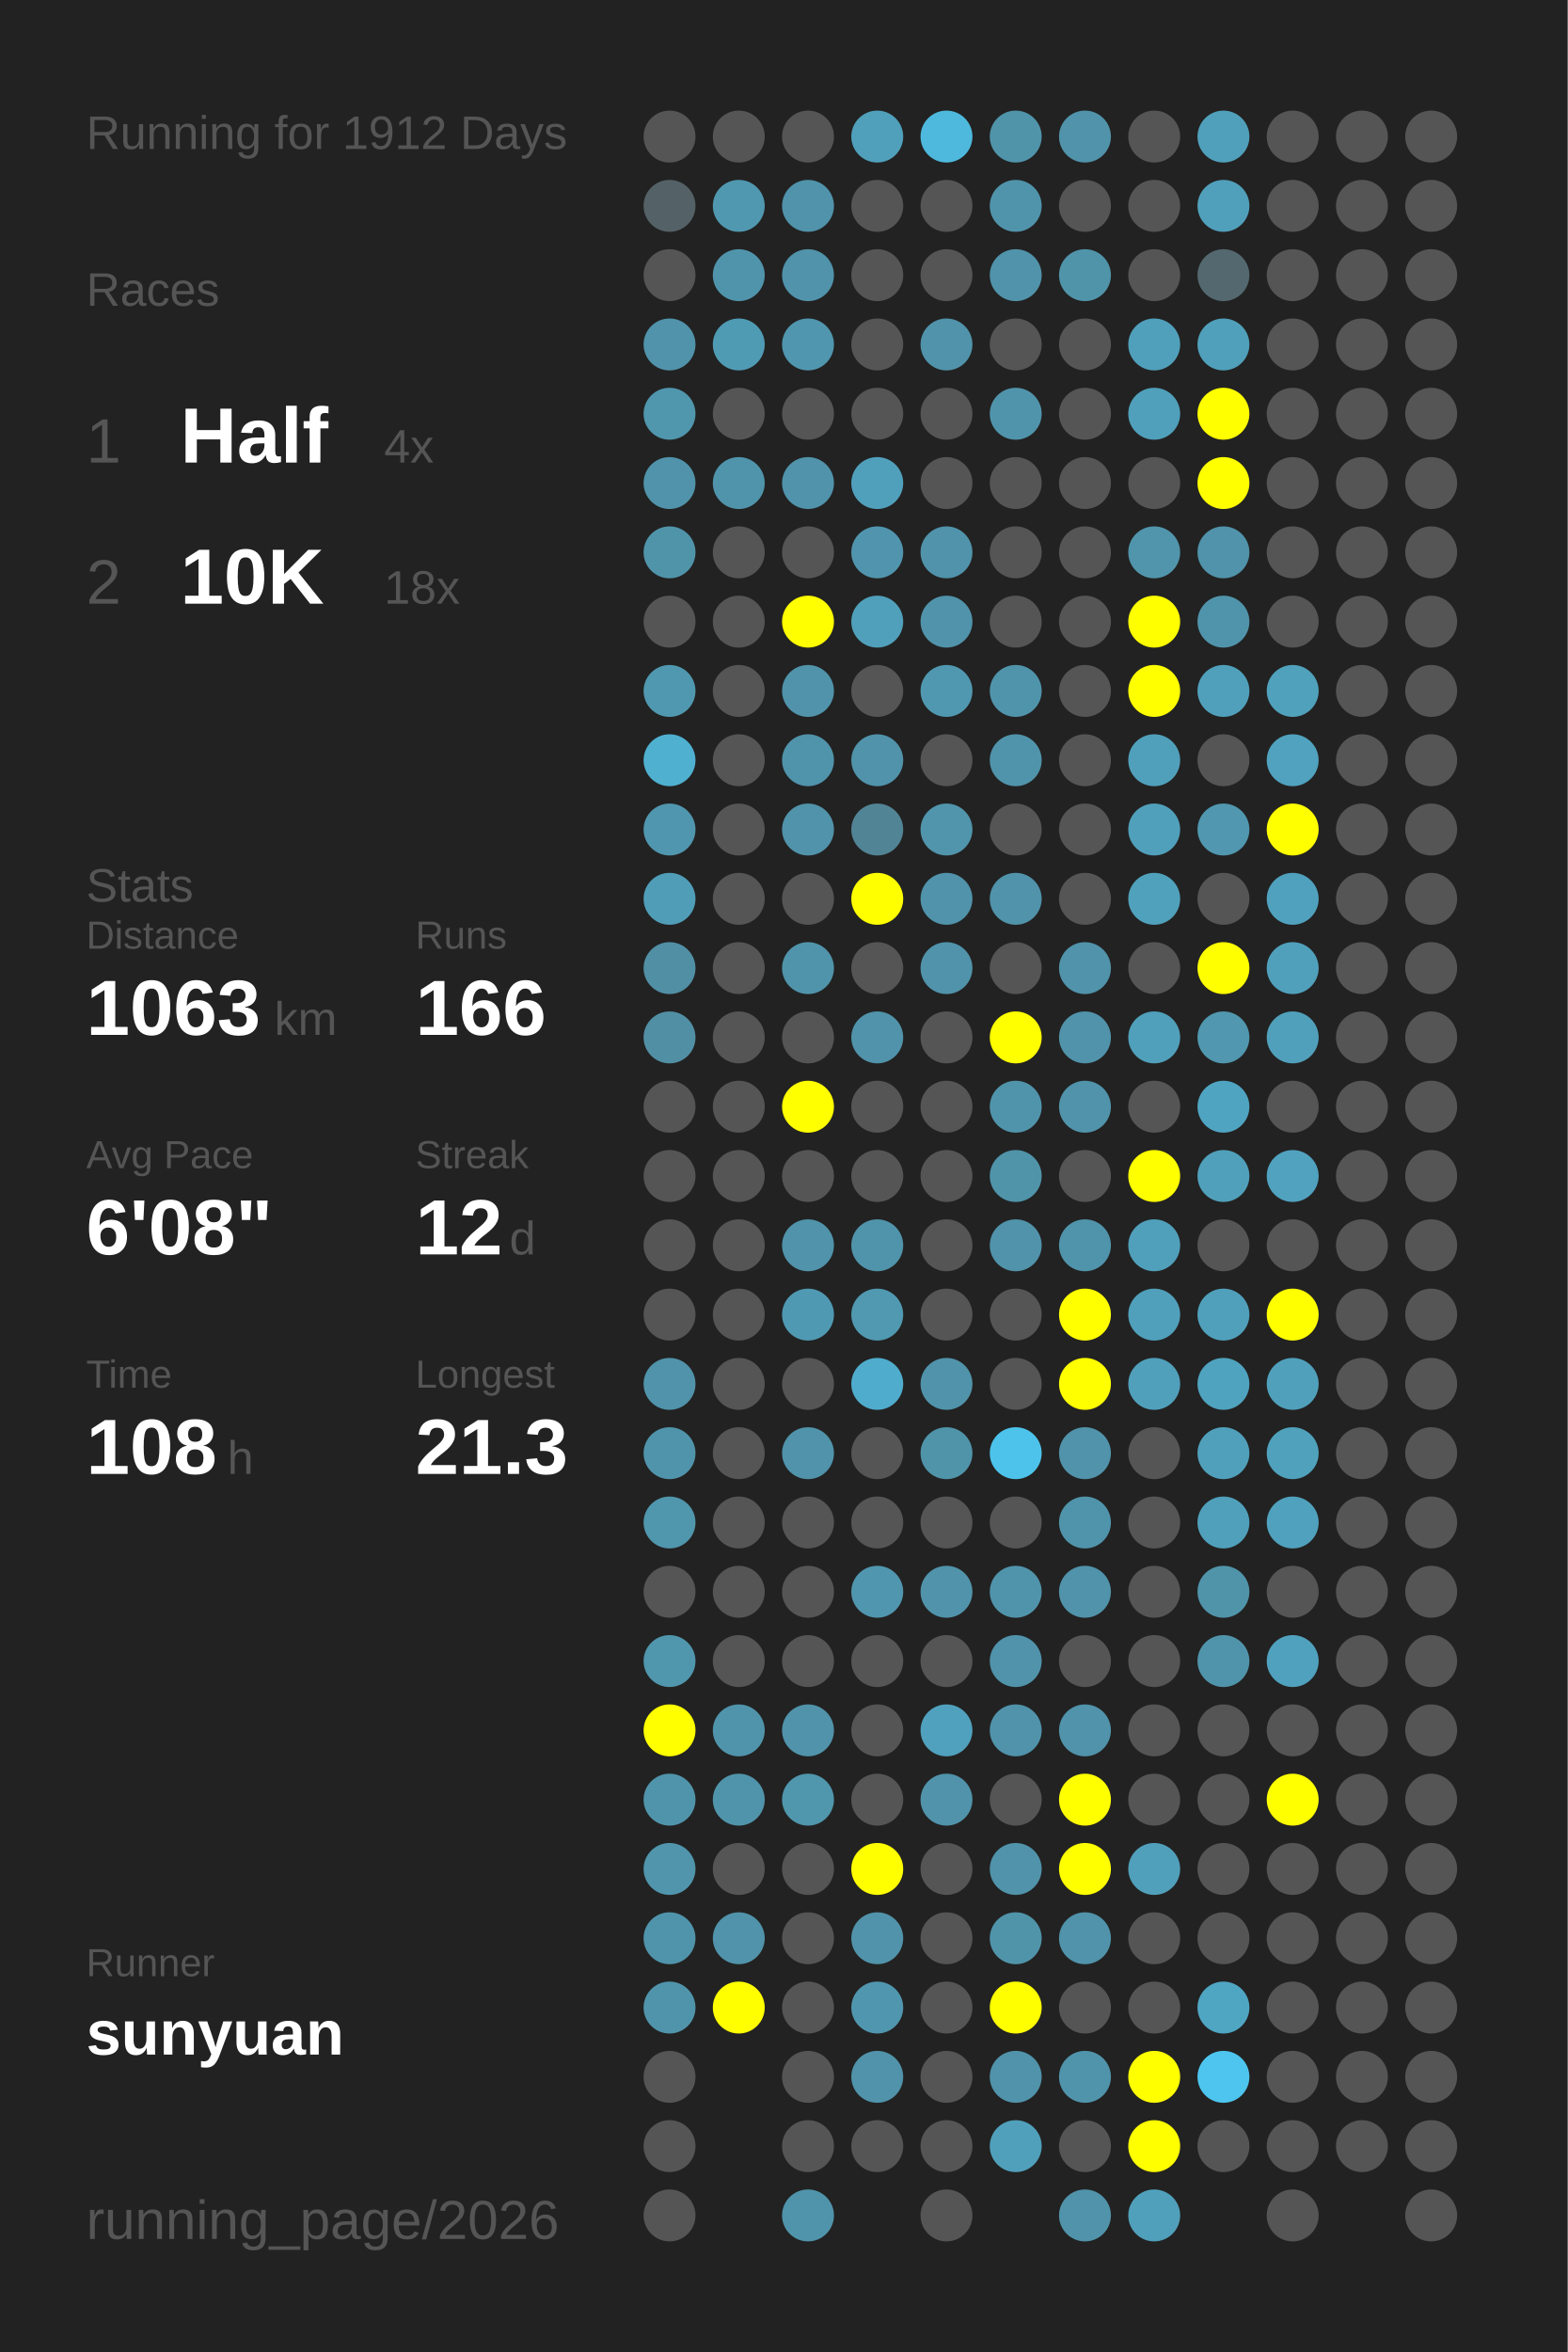
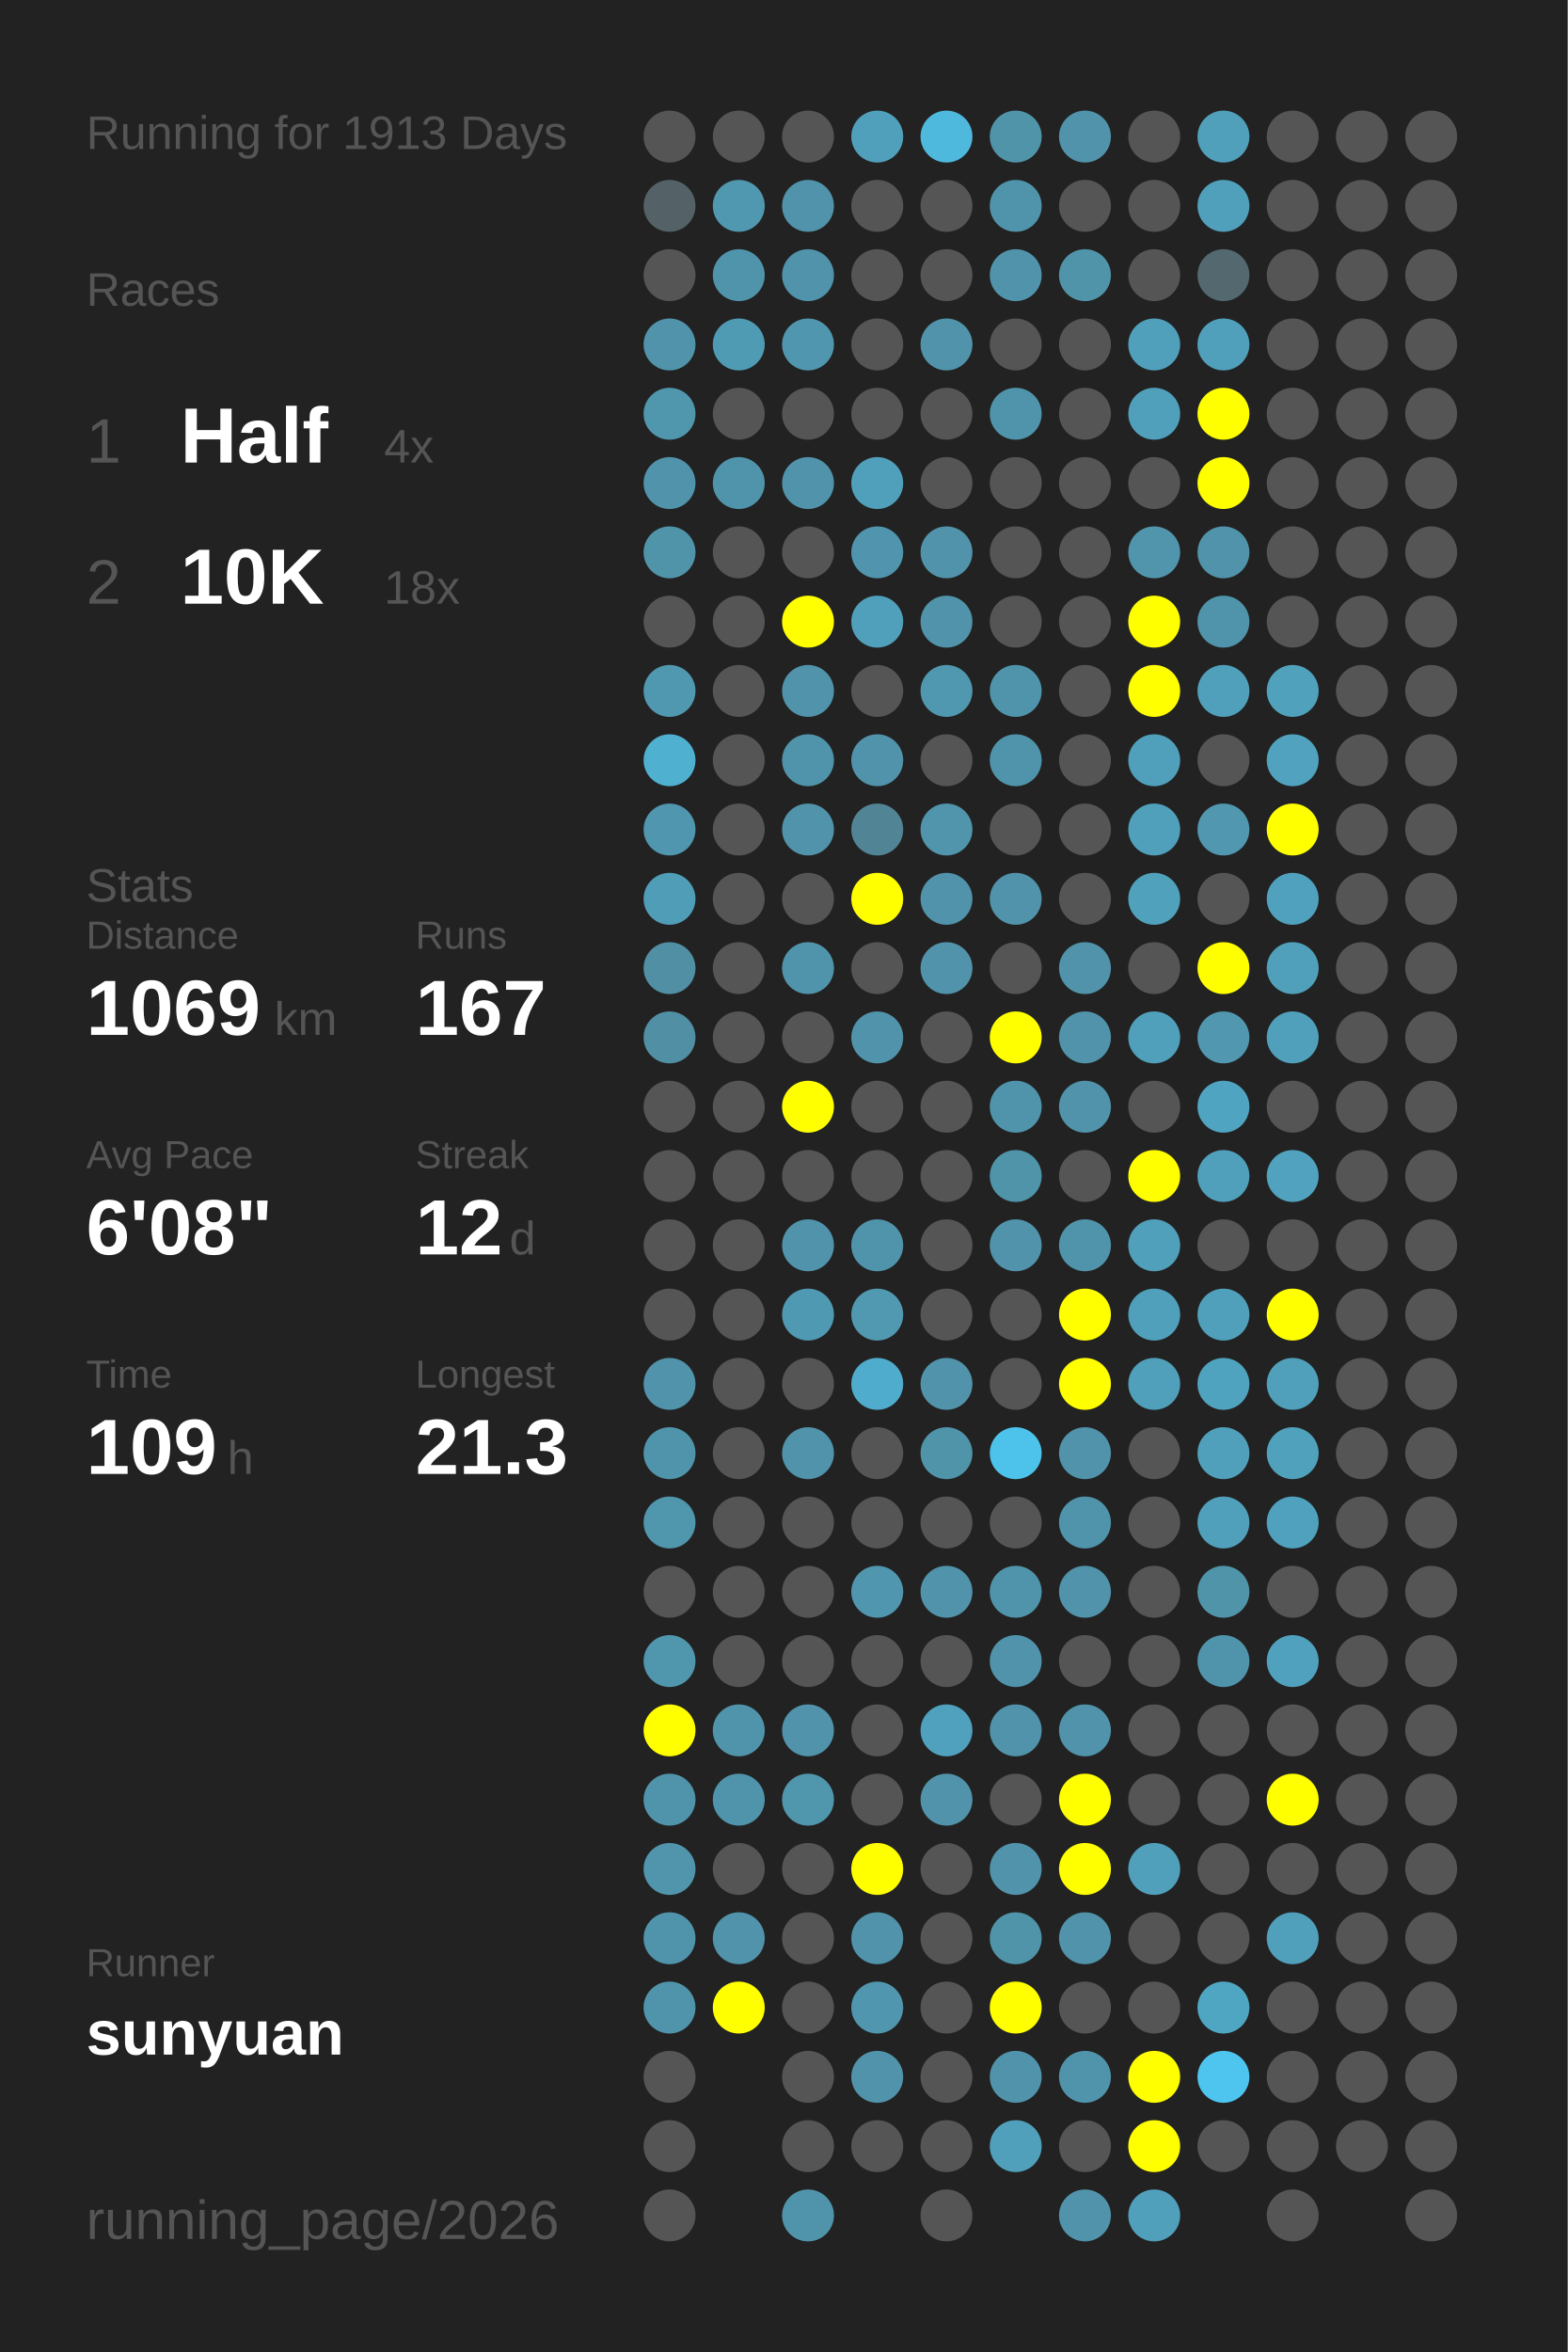
<svg xmlns="http://www.w3.org/2000/svg" baseProfile="full" height="300mm" version="1.1" viewBox="0,0,200,300" width="200mm">
  <defs />
  <rect fill="#222222" height="300" width="200" x="0" y="0" />
-   <text fill="#555555" style="font-size:6px; font-family:Arial;" x="11" y="19">Running for 1912 Days</text>
+   <text fill="#555555" style="font-size:6px; font-family:Arial;" x="11" y="19">Running for 1913 Days</text>
  <text fill="#555555" style="font-size:6px; font-family:Arial;" x="11" y="39">Races</text>
  <text fill="#555555" style="font-size:8px; font-family:Arial;" x="11" y="59">1</text>
  <text fill="#FFFFFF" style="font-size:10px; font-family:Arial; font-weight:bold;" x="23" y="59">Half</text>
  <text fill="#555555" style="font-size:6px; font-family:Arial;" x="49" y="59">4x</text>
  <text fill="#555555" style="font-size:8px; font-family:Arial;" x="11" y="77">2</text>
  <text fill="#FFFFFF" style="font-size:10px; font-family:Arial; font-weight:bold;" x="23" y="77">10K</text>
  <text fill="#555555" style="font-size:6px; font-family:Arial;" x="49" y="77">18x</text>
  <text fill="#555555" style="font-size:6px; font-family:Arial;" x="11" y="115">Stats</text>
  <text fill="#555555" style="font-size:5px; font-family:Arial;" x="11" y="121">Distance</text>
-   <text fill="#FFFFFF" style="font-size:10px; font-family:Arial; font-weight:bold;" x="11" y="132">1063</text>
+   <text fill="#FFFFFF" style="font-size:10px; font-family:Arial; font-weight:bold;" x="11" y="132">1069</text>
  <text fill="#555555" style="font-size:6px; font-family:Arial;" x="35" y="132">km</text>
  <text fill="#555555" style="font-size:5px; font-family:Arial;" x="53" y="121">Runs</text>
-   <text fill="#FFFFFF" style="font-size:10px; font-family:Arial; font-weight:bold;" x="53" y="132">166</text>
+   <text fill="#FFFFFF" style="font-size:10px; font-family:Arial; font-weight:bold;" x="53" y="132">167</text>
  <text fill="#555555" style="font-size:5px; font-family:Arial;" x="11" y="149">Avg Pace</text>
  <text fill="#FFFFFF" style="font-size:10px; font-family:Arial; font-weight:bold;" x="11" y="160">6'08"</text>
  <text fill="#555555" style="font-size:5px; font-family:Arial;" x="53" y="149">Streak</text>
  <text fill="#FFFFFF" style="font-size:10px; font-family:Arial; font-weight:bold;" x="53" y="160">12</text>
  <text fill="#555555" style="font-size:6px; font-family:Arial;" x="65" y="160">d</text>
  <text fill="#555555" style="font-size:5px; font-family:Arial;" x="11" y="177">Time</text>
-   <text fill="#FFFFFF" style="font-size:10px; font-family:Arial; font-weight:bold;" x="11" y="188">108</text>
+   <text fill="#FFFFFF" style="font-size:10px; font-family:Arial; font-weight:bold;" x="11" y="188">109</text>
  <text fill="#555555" style="font-size:6px; font-family:Arial;" x="29" y="188">h</text>
  <text fill="#555555" style="font-size:5px; font-family:Arial;" x="53" y="177">Longest</text>
  <text fill="#FFFFFF" style="font-size:10px; font-family:Arial; font-weight:bold;" x="53" y="188">21.3</text>
  <text fill="#555555" style="font-size:5px; font-family:Arial;" x="11" y="252.065">Runner</text>
  <text fill="#FFFFFF" style="font-size:8px; font-family:Arial; font-weight:bold;" x="11" y="262.065">sunyuan</text>
  <text fill="#555555" style="font-size:7px; font-family:Arial;" x="11" y="285.581">running_page/2026</text>
  <circle cx="85.417" cy="17.419" fill="#555555" r="3.312" />
  <circle cx="85.417" cy="26.258" fill="#546166" r="3.312" />
  <circle cx="85.417" cy="35.097" fill="#555555" r="3.312" />
  <circle cx="85.417" cy="43.935" fill="#5093aa" r="3.312" />
  <circle cx="85.417" cy="52.774" fill="#5096ad" r="3.312" />
  <circle cx="85.417" cy="61.613" fill="#5093aa" r="3.312" />
  <circle cx="85.417" cy="70.452" fill="#5094aa" r="3.312" />
  <circle cx="85.417" cy="79.29" fill="#555555" r="3.312" />
  <circle cx="85.417" cy="88.129" fill="#5098b0" r="3.312" />
  <circle cx="85.417" cy="96.968" fill="#4fb0d0" r="3.312" />
  <circle cx="85.417" cy="105.806" fill="#5096ae" r="3.312" />
  <circle cx="85.417" cy="114.645" fill="#509db8" r="3.312" />
  <circle cx="85.417" cy="123.484" fill="#518fa5" r="3.312" />
  <circle cx="85.417" cy="132.323" fill="#518fa4" r="3.312" />
  <circle cx="85.417" cy="141.161" fill="#555555" r="3.312" />
  <circle cx="85.417" cy="150" fill="#555555" r="3.312" />
  <circle cx="85.417" cy="158.839" fill="#555555" r="3.312" />
  <circle cx="85.417" cy="167.677" fill="#555555" r="3.312" />
  <circle cx="85.417" cy="176.516" fill="#5093aa" r="3.312" />
  <circle cx="85.417" cy="185.355" fill="#5094ab" r="3.312" />
  <circle cx="85.417" cy="194.194" fill="#5096ad" r="3.312" />
  <circle cx="85.417" cy="203.032" fill="#555555" r="3.312" />
  <circle cx="85.417" cy="211.871" fill="#5096ad" r="3.312" />
  <circle cx="85.417" cy="220.71" fill="#FFFF00" r="3.312" />
  <circle cx="85.417" cy="229.548" fill="#5094ab" r="3.312" />
  <circle cx="85.417" cy="238.387" fill="#5095ac" r="3.312" />
  <circle cx="85.417" cy="247.226" fill="#5094ab" r="3.312" />
  <circle cx="85.417" cy="256.065" fill="#5094ab" r="3.312" />
  <circle cx="85.417" cy="264.903" fill="#555555" r="3.312" />
  <circle cx="85.417" cy="273.742" fill="#555555" r="3.312" />
  <circle cx="85.417" cy="282.581" fill="#555555" r="3.312" />
  <circle cx="94.25" cy="17.419" fill="#555555" r="3.312" />
  <circle cx="94.25" cy="26.258" fill="#5098b0" r="3.312" />
  <circle cx="94.25" cy="35.097" fill="#5094ab" r="3.312" />
  <circle cx="94.25" cy="43.935" fill="#509bb4" r="3.312" />
  <circle cx="94.25" cy="52.774" fill="#555555" r="3.312" />
  <circle cx="94.25" cy="61.613" fill="#5094ab" r="3.312" />
  <circle cx="94.25" cy="70.452" fill="#555555" r="3.312" />
  <circle cx="94.25" cy="79.29" fill="#555555" r="3.312" />
  <circle cx="94.25" cy="88.129" fill="#555555" r="3.312" />
  <circle cx="94.25" cy="96.968" fill="#555555" r="3.312" />
  <circle cx="94.25" cy="105.806" fill="#555555" r="3.312" />
  <circle cx="94.25" cy="114.645" fill="#555555" r="3.312" />
  <circle cx="94.25" cy="123.484" fill="#555555" r="3.312" />
  <circle cx="94.25" cy="132.323" fill="#555555" r="3.312" />
  <circle cx="94.25" cy="141.161" fill="#555555" r="3.312" />
  <circle cx="94.25" cy="150" fill="#555555" r="3.312" />
  <circle cx="94.25" cy="158.839" fill="#555555" r="3.312" />
  <circle cx="94.25" cy="167.677" fill="#555555" r="3.312" />
  <circle cx="94.25" cy="176.516" fill="#555555" r="3.312" />
  <circle cx="94.25" cy="185.355" fill="#555555" r="3.312" />
  <circle cx="94.25" cy="194.194" fill="#555555" r="3.312" />
  <circle cx="94.25" cy="203.032" fill="#555555" r="3.312" />
  <circle cx="94.25" cy="211.871" fill="#555555" r="3.312" />
  <circle cx="94.25" cy="220.71" fill="#5094ab" r="3.312" />
  <circle cx="94.25" cy="229.548" fill="#5094ab" r="3.312" />
  <circle cx="94.25" cy="238.387" fill="#555555" r="3.312" />
  <circle cx="94.25" cy="247.226" fill="#5093aa" r="3.312" />
  <circle cx="94.25" cy="256.065" fill="#FFFF00" r="3.312" />
  <circle cx="103.083" cy="17.419" fill="#555555" r="3.312" />
  <circle cx="103.083" cy="26.258" fill="#5093aa" r="3.312" />
  <circle cx="103.083" cy="35.097" fill="#5093aa" r="3.312" />
  <circle cx="103.083" cy="43.935" fill="#5096ae" r="3.312" />
  <circle cx="103.083" cy="52.774" fill="#555555" r="3.312" />
  <circle cx="103.083" cy="61.613" fill="#5093aa" r="3.312" />
  <circle cx="103.083" cy="70.452" fill="#555555" r="3.312" />
  <circle cx="103.083" cy="79.29" fill="#FFFF00" r="3.312" />
  <circle cx="103.083" cy="88.129" fill="#5093aa" r="3.312" />
  <circle cx="103.083" cy="96.968" fill="#5094ab" r="3.312" />
  <circle cx="103.083" cy="105.806" fill="#5093aa" r="3.312" />
  <circle cx="103.083" cy="114.645" fill="#555555" r="3.312" />
  <circle cx="103.083" cy="123.484" fill="#5094ab" r="3.312" />
  <circle cx="103.083" cy="132.323" fill="#555555" r="3.312" />
  <circle cx="103.083" cy="141.161" fill="#FFFF00" r="3.312" />
  <circle cx="103.083" cy="150" fill="#555555" r="3.312" />
  <circle cx="103.083" cy="158.839" fill="#5093aa" r="3.312" />
  <circle cx="103.083" cy="167.677" fill="#5099b2" r="3.312" />
  <circle cx="103.083" cy="176.516" fill="#555555" r="3.312" />
  <circle cx="103.083" cy="185.355" fill="#5093aa" r="3.312" />
  <circle cx="103.083" cy="194.194" fill="#555555" r="3.312" />
  <circle cx="103.083" cy="203.032" fill="#555555" r="3.312" />
  <circle cx="103.083" cy="211.871" fill="#555555" r="3.312" />
  <circle cx="103.083" cy="220.71" fill="#5093aa" r="3.312" />
  <circle cx="103.083" cy="229.548" fill="#5096ad" r="3.312" />
  <circle cx="103.083" cy="238.387" fill="#555555" r="3.312" />
  <circle cx="103.083" cy="247.226" fill="#555555" r="3.312" />
  <circle cx="103.083" cy="256.065" fill="#555555" r="3.312" />
  <circle cx="103.083" cy="264.903" fill="#555555" r="3.312" />
  <circle cx="103.083" cy="273.742" fill="#555555" r="3.312" />
  <circle cx="103.083" cy="282.581" fill="#5094ab" r="3.312" />
  <circle cx="111.917" cy="17.419" fill="#50a0bb" r="3.312" />
  <circle cx="111.917" cy="26.258" fill="#555555" r="3.312" />
  <circle cx="111.917" cy="35.097" fill="#555555" r="3.312" />
  <circle cx="111.917" cy="43.935" fill="#555555" r="3.312" />
  <circle cx="111.917" cy="52.774" fill="#555555" r="3.312" />
  <circle cx="111.917" cy="61.613" fill="#50a0bc" r="3.312" />
  <circle cx="111.917" cy="70.452" fill="#5095ad" r="3.312" />
  <circle cx="111.917" cy="79.29" fill="#50a0bb" r="3.312" />
  <circle cx="111.917" cy="88.129" fill="#555555" r="3.312" />
  <circle cx="111.917" cy="96.968" fill="#5093aa" r="3.312" />
  <circle cx="111.917" cy="105.806" fill="#518495" r="3.312" />
  <circle cx="111.917" cy="114.645" fill="#FFFF00" r="3.312" />
  <circle cx="111.917" cy="123.484" fill="#555555" r="3.312" />
  <circle cx="111.917" cy="132.323" fill="#5093aa" r="3.312" />
  <circle cx="111.917" cy="141.161" fill="#555555" r="3.312" />
  <circle cx="111.917" cy="150" fill="#555555" r="3.312" />
  <circle cx="111.917" cy="158.839" fill="#5094ab" r="3.312" />
  <circle cx="111.917" cy="167.677" fill="#5099b1" r="3.312" />
  <circle cx="111.917" cy="176.516" fill="#4faccc" r="3.312" />
  <circle cx="111.917" cy="185.355" fill="#555555" r="3.312" />
  <circle cx="111.917" cy="194.194" fill="#555555" r="3.312" />
  <circle cx="111.917" cy="203.032" fill="#5096ae" r="3.312" />
  <circle cx="111.917" cy="211.871" fill="#555555" r="3.312" />
  <circle cx="111.917" cy="220.71" fill="#555555" r="3.312" />
  <circle cx="111.917" cy="229.548" fill="#555555" r="3.312" />
  <circle cx="111.917" cy="238.387" fill="#FFFF00" r="3.312" />
  <circle cx="111.917" cy="247.226" fill="#5093aa" r="3.312" />
  <circle cx="111.917" cy="256.065" fill="#5096ae" r="3.312" />
  <circle cx="111.917" cy="264.903" fill="#5093aa" r="3.312" />
  <circle cx="111.917" cy="273.742" fill="#555555" r="3.312" />
  <circle cx="120.75" cy="17.419" fill="#4eb9dd" r="3.312" />
  <circle cx="120.75" cy="26.258" fill="#555555" r="3.312" />
  <circle cx="120.75" cy="35.097" fill="#555555" r="3.312" />
  <circle cx="120.75" cy="43.935" fill="#5093aa" r="3.312" />
  <circle cx="120.75" cy="52.774" fill="#555555" r="3.312" />
  <circle cx="120.75" cy="61.613" fill="#555555" r="3.312" />
  <circle cx="120.75" cy="70.452" fill="#5093aa" r="3.312" />
  <circle cx="120.75" cy="79.29" fill="#5093aa" r="3.312" />
  <circle cx="120.75" cy="88.129" fill="#5098b0" r="3.312" />
  <circle cx="120.75" cy="96.968" fill="#555555" r="3.312" />
  <circle cx="120.75" cy="105.806" fill="#5095ac" r="3.312" />
  <circle cx="120.75" cy="114.645" fill="#5093aa" r="3.312" />
  <circle cx="120.75" cy="123.484" fill="#5093aa" r="3.312" />
  <circle cx="120.75" cy="132.323" fill="#555555" r="3.312" />
  <circle cx="120.75" cy="141.161" fill="#555555" r="3.312" />
  <circle cx="120.75" cy="150" fill="#555555" r="3.312" />
  <circle cx="120.75" cy="158.839" fill="#555555" r="3.312" />
  <circle cx="120.75" cy="167.677" fill="#555555" r="3.312" />
  <circle cx="120.75" cy="176.516" fill="#5093aa" r="3.312" />
  <circle cx="120.75" cy="185.355" fill="#5094aa" r="3.312" />
  <circle cx="120.75" cy="194.194" fill="#555555" r="3.312" />
  <circle cx="120.75" cy="203.032" fill="#5093aa" r="3.312" />
  <circle cx="120.75" cy="211.871" fill="#555555" r="3.312" />
  <circle cx="120.75" cy="220.71" fill="#50a1bd" r="3.312" />
  <circle cx="120.75" cy="229.548" fill="#5093aa" r="3.312" />
  <circle cx="120.75" cy="238.387" fill="#555555" r="3.312" />
  <circle cx="120.75" cy="247.226" fill="#555555" r="3.312" />
  <circle cx="120.75" cy="256.065" fill="#555555" r="3.312" />
  <circle cx="120.75" cy="264.903" fill="#555555" r="3.312" />
  <circle cx="120.75" cy="273.742" fill="#555555" r="3.312" />
  <circle cx="120.75" cy="282.581" fill="#555555" r="3.312" />
  <circle cx="129.583" cy="17.419" fill="#5094aa" r="3.312" />
  <circle cx="129.583" cy="26.258" fill="#5094ab" r="3.312" />
  <circle cx="129.583" cy="35.097" fill="#5093aa" r="3.312" />
  <circle cx="129.583" cy="43.935" fill="#555555" r="3.312" />
  <circle cx="129.583" cy="52.774" fill="#5094ab" r="3.312" />
  <circle cx="129.583" cy="61.613" fill="#555555" r="3.312" />
  <circle cx="129.583" cy="70.452" fill="#555555" r="3.312" />
  <circle cx="129.583" cy="79.29" fill="#555555" r="3.312" />
  <circle cx="129.583" cy="88.129" fill="#5094ab" r="3.312" />
  <circle cx="129.583" cy="96.968" fill="#5094ab" r="3.312" />
  <circle cx="129.583" cy="105.806" fill="#555555" r="3.312" />
  <circle cx="129.583" cy="114.645" fill="#5093aa" r="3.312" />
  <circle cx="129.583" cy="123.484" fill="#555555" r="3.312" />
  <circle cx="129.583" cy="132.323" fill="#FFFF00" r="3.312" />
  <circle cx="129.583" cy="141.161" fill="#5094ab" r="3.312" />
  <circle cx="129.583" cy="150" fill="#5094aa" r="3.312" />
  <circle cx="129.583" cy="158.839" fill="#5093aa" r="3.312" />
  <circle cx="129.583" cy="167.677" fill="#555555" r="3.312" />
  <circle cx="129.583" cy="176.516" fill="#555555" r="3.312" />
  <circle cx="129.583" cy="185.355" fill="#4dc3eb" r="3.312" />
  <circle cx="129.583" cy="194.194" fill="#555555" r="3.312" />
  <circle cx="129.583" cy="203.032" fill="#5094ab" r="3.312" />
  <circle cx="129.583" cy="211.871" fill="#5093aa" r="3.312" />
  <circle cx="129.583" cy="220.71" fill="#5093aa" r="3.312" />
  <circle cx="129.583" cy="229.548" fill="#555555" r="3.312" />
  <circle cx="129.583" cy="238.387" fill="#5093aa" r="3.312" />
  <circle cx="129.583" cy="247.226" fill="#5094aa" r="3.312" />
  <circle cx="129.583" cy="256.065" fill="#FFFF00" r="3.312" />
  <circle cx="129.583" cy="264.903" fill="#5093aa" r="3.312" />
  <circle cx="129.583" cy="273.742" fill="#50a0bb" r="3.312" />
  <circle cx="138.417" cy="17.419" fill="#5093aa" r="3.312" />
  <circle cx="138.417" cy="26.258" fill="#555555" r="3.312" />
  <circle cx="138.417" cy="35.097" fill="#5094aa" r="3.312" />
  <circle cx="138.417" cy="43.935" fill="#555555" r="3.312" />
  <circle cx="138.417" cy="52.774" fill="#555555" r="3.312" />
  <circle cx="138.417" cy="61.613" fill="#555555" r="3.312" />
  <circle cx="138.417" cy="70.452" fill="#555555" r="3.312" />
  <circle cx="138.417" cy="79.29" fill="#555555" r="3.312" />
  <circle cx="138.417" cy="88.129" fill="#555555" r="3.312" />
  <circle cx="138.417" cy="96.968" fill="#555555" r="3.312" />
  <circle cx="138.417" cy="105.806" fill="#555555" r="3.312" />
  <circle cx="138.417" cy="114.645" fill="#555555" r="3.312" />
  <circle cx="138.417" cy="123.484" fill="#5093aa" r="3.312" />
  <circle cx="138.417" cy="132.323" fill="#5093aa" r="3.312" />
  <circle cx="138.417" cy="141.161" fill="#5093aa" r="3.312" />
  <circle cx="138.417" cy="150" fill="#555555" r="3.312" />
  <circle cx="138.417" cy="158.839" fill="#5094ab" r="3.312" />
  <circle cx="138.417" cy="167.677" fill="#FFFF00" r="3.312" />
  <circle cx="138.417" cy="176.516" fill="#FFFF00" r="3.312" />
  <circle cx="138.417" cy="185.355" fill="#5093aa" r="3.312" />
  <circle cx="138.417" cy="194.194" fill="#5094ab" r="3.312" />
  <circle cx="138.417" cy="203.032" fill="#5093aa" r="3.312" />
  <circle cx="138.417" cy="211.871" fill="#555555" r="3.312" />
  <circle cx="138.417" cy="220.71" fill="#5093aa" r="3.312" />
  <circle cx="138.417" cy="229.548" fill="#FFFF00" r="3.312" />
  <circle cx="138.417" cy="238.387" fill="#FFFF00" r="3.312" />
  <circle cx="138.417" cy="247.226" fill="#5093aa" r="3.312" />
  <circle cx="138.417" cy="256.065" fill="#555555" r="3.312" />
  <circle cx="138.417" cy="264.903" fill="#5094ab" r="3.312" />
  <circle cx="138.417" cy="273.742" fill="#555555" r="3.312" />
  <circle cx="138.417" cy="282.581" fill="#5093aa" r="3.312" />
  <circle cx="147.25" cy="17.419" fill="#555555" r="3.312" />
  <circle cx="147.25" cy="26.258" fill="#555555" r="3.312" />
  <circle cx="147.25" cy="35.097" fill="#555555" r="3.312" />
  <circle cx="147.25" cy="43.935" fill="#50a0bb" r="3.312" />
  <circle cx="147.25" cy="52.774" fill="#50a0bb" r="3.312" />
  <circle cx="147.25" cy="61.613" fill="#555555" r="3.312" />
  <circle cx="147.25" cy="70.452" fill="#5095ac" r="3.312" />
  <circle cx="147.25" cy="79.29" fill="#FFFF00" r="3.312" />
  <circle cx="147.25" cy="88.129" fill="#FFFF00" r="3.312" />
  <circle cx="147.25" cy="96.968" fill="#50a0bb" r="3.312" />
  <circle cx="147.25" cy="105.806" fill="#50a0bb" r="3.312" />
  <circle cx="147.25" cy="114.645" fill="#50a1bc" r="3.312" />
  <circle cx="147.25" cy="123.484" fill="#555555" r="3.312" />
  <circle cx="147.25" cy="132.323" fill="#50a0bb" r="3.312" />
  <circle cx="147.25" cy="141.161" fill="#555555" r="3.312" />
  <circle cx="147.25" cy="150" fill="#FFFF00" r="3.312" />
  <circle cx="147.25" cy="158.839" fill="#50a0bb" r="3.312" />
  <circle cx="147.25" cy="167.677" fill="#50a0bb" r="3.312" />
  <circle cx="147.25" cy="176.516" fill="#50a0bb" r="3.312" />
  <circle cx="147.25" cy="185.355" fill="#555555" r="3.312" />
  <circle cx="147.25" cy="194.194" fill="#555555" r="3.312" />
  <circle cx="147.25" cy="203.032" fill="#555555" r="3.312" />
  <circle cx="147.25" cy="211.871" fill="#555555" r="3.312" />
  <circle cx="147.25" cy="220.71" fill="#555555" r="3.312" />
  <circle cx="147.25" cy="229.548" fill="#555555" r="3.312" />
  <circle cx="147.25" cy="238.387" fill="#50a0bb" r="3.312" />
  <circle cx="147.25" cy="247.226" fill="#555555" r="3.312" />
  <circle cx="147.25" cy="256.065" fill="#555555" r="3.312" />
  <circle cx="147.25" cy="264.903" fill="#FFFF00" r="3.312" />
  <circle cx="147.25" cy="273.742" fill="#FFFF00" r="3.312" />
  <circle cx="147.25" cy="282.581" fill="#50a0bb" r="3.312" />
  <circle cx="156.083" cy="17.419" fill="#50a0bb" r="3.312" />
  <circle cx="156.083" cy="26.258" fill="#50a0bb" r="3.312" />
  <circle cx="156.083" cy="35.097" fill="#53686f" r="3.312" />
  <circle cx="156.083" cy="43.935" fill="#50a0bb" r="3.312" />
  <circle cx="156.083" cy="52.774" fill="#FFFF00" r="3.312" />
  <circle cx="156.083" cy="61.613" fill="#FFFF00" r="3.312" />
  <circle cx="156.083" cy="70.452" fill="#5093aa" r="3.312" />
  <circle cx="156.083" cy="79.29" fill="#5094ab" r="3.312" />
  <circle cx="156.083" cy="88.129" fill="#50a0bb" r="3.312" />
  <circle cx="156.083" cy="96.968" fill="#555555" r="3.312" />
  <circle cx="156.083" cy="105.806" fill="#5097af" r="3.312" />
  <circle cx="156.083" cy="114.645" fill="#555555" r="3.312" />
  <circle cx="156.083" cy="123.484" fill="#FFFF00" r="3.312" />
  <circle cx="156.083" cy="132.323" fill="#5097af" r="3.312" />
  <circle cx="156.083" cy="141.161" fill="#4fa4c1" r="3.312" />
  <circle cx="156.083" cy="150" fill="#50a0bb" r="3.312" />
  <circle cx="156.083" cy="158.839" fill="#555555" r="3.312" />
  <circle cx="156.083" cy="167.677" fill="#50a0bb" r="3.312" />
  <circle cx="156.083" cy="176.516" fill="#4fa3bf" r="3.312" />
  <circle cx="156.083" cy="185.355" fill="#50a0bb" r="3.312" />
  <circle cx="156.083" cy="194.194" fill="#50a0bb" r="3.312" />
  <circle cx="156.083" cy="203.032" fill="#5094aa" r="3.312" />
  <circle cx="156.083" cy="211.871" fill="#5094ab" r="3.312" />
  <circle cx="156.083" cy="220.71" fill="#555555" r="3.312" />
  <circle cx="156.083" cy="229.548" fill="#555555" r="3.312" />
  <circle cx="156.083" cy="238.387" fill="#555555" r="3.312" />
  <circle cx="156.083" cy="247.226" fill="#555555" r="3.312" />
  <circle cx="156.083" cy="256.065" fill="#4fa6c3" r="3.312" />
  <circle cx="156.083" cy="264.903" fill="#4dc5ee" r="3.312" />
  <circle cx="156.083" cy="273.742" fill="#555555" r="3.312" />
  <circle cx="164.917" cy="17.419" fill="#555555" r="3.312" />
  <circle cx="164.917" cy="26.258" fill="#555555" r="3.312" />
  <circle cx="164.917" cy="35.097" fill="#555555" r="3.312" />
  <circle cx="164.917" cy="43.935" fill="#555555" r="3.312" />
  <circle cx="164.917" cy="52.774" fill="#555555" r="3.312" />
  <circle cx="164.917" cy="61.613" fill="#555555" r="3.312" />
  <circle cx="164.917" cy="70.452" fill="#555555" r="3.312" />
  <circle cx="164.917" cy="79.29" fill="#555555" r="3.312" />
  <circle cx="164.917" cy="88.129" fill="#50a1bc" r="3.312" />
  <circle cx="164.917" cy="96.968" fill="#50a2be" r="3.312" />
  <circle cx="164.917" cy="105.806" fill="#FFFF00" r="3.312" />
  <circle cx="164.917" cy="114.645" fill="#50a1bd" r="3.312" />
  <circle cx="164.917" cy="123.484" fill="#50a0bb" r="3.312" />
  <circle cx="164.917" cy="132.323" fill="#50a0bb" r="3.312" />
  <circle cx="164.917" cy="141.161" fill="#555555" r="3.312" />
  <circle cx="164.917" cy="150" fill="#50a2be" r="3.312" />
  <circle cx="164.917" cy="158.839" fill="#555555" r="3.312" />
  <circle cx="164.917" cy="167.677" fill="#FFFF00" r="3.312" />
  <circle cx="164.917" cy="176.516" fill="#50a0bb" r="3.312" />
  <circle cx="164.917" cy="185.355" fill="#50a1bc" r="3.312" />
  <circle cx="164.917" cy="194.194" fill="#50a1bd" r="3.312" />
  <circle cx="164.917" cy="203.032" fill="#555555" r="3.312" />
  <circle cx="164.917" cy="211.871" fill="#50a1bd" r="3.312" />
  <circle cx="164.917" cy="220.71" fill="#555555" r="3.312" />
  <circle cx="164.917" cy="229.548" fill="#FFFF00" r="3.312" />
  <circle cx="164.917" cy="238.387" fill="#555555" r="3.312" />
-   <circle cx="164.917" cy="247.226" fill="#555555" r="3.312" />
+   <circle cx="164.917" cy="247.226" fill="#50a0bb" r="3.312" />
  <circle cx="164.917" cy="256.065" fill="#555555" r="3.312" />
  <circle cx="164.917" cy="264.903" fill="#555555" r="3.312" />
  <circle cx="164.917" cy="273.742" fill="#555555" r="3.312" />
  <circle cx="164.917" cy="282.581" fill="#555555" r="3.312" />
  <circle cx="173.75" cy="17.419" fill="#555555" r="3.312" />
  <circle cx="173.75" cy="26.258" fill="#555555" r="3.312" />
  <circle cx="173.75" cy="35.097" fill="#555555" r="3.312" />
  <circle cx="173.75" cy="43.935" fill="#555555" r="3.312" />
  <circle cx="173.75" cy="52.774" fill="#555555" r="3.312" />
  <circle cx="173.75" cy="61.613" fill="#555555" r="3.312" />
  <circle cx="173.75" cy="70.452" fill="#555555" r="3.312" />
  <circle cx="173.75" cy="79.29" fill="#555555" r="3.312" />
  <circle cx="173.75" cy="88.129" fill="#555555" r="3.312" />
  <circle cx="173.75" cy="96.968" fill="#555555" r="3.312" />
  <circle cx="173.75" cy="105.806" fill="#555555" r="3.312" />
  <circle cx="173.75" cy="114.645" fill="#555555" r="3.312" />
  <circle cx="173.75" cy="123.484" fill="#555555" r="3.312" />
  <circle cx="173.75" cy="132.323" fill="#555555" r="3.312" />
  <circle cx="173.75" cy="141.161" fill="#555555" r="3.312" />
  <circle cx="173.75" cy="150" fill="#555555" r="3.312" />
  <circle cx="173.75" cy="158.839" fill="#555555" r="3.312" />
  <circle cx="173.75" cy="167.677" fill="#555555" r="3.312" />
  <circle cx="173.75" cy="176.516" fill="#555555" r="3.312" />
  <circle cx="173.75" cy="185.355" fill="#555555" r="3.312" />
  <circle cx="173.75" cy="194.194" fill="#555555" r="3.312" />
  <circle cx="173.75" cy="203.032" fill="#555555" r="3.312" />
  <circle cx="173.75" cy="211.871" fill="#555555" r="3.312" />
  <circle cx="173.75" cy="220.71" fill="#555555" r="3.312" />
  <circle cx="173.75" cy="229.548" fill="#555555" r="3.312" />
  <circle cx="173.75" cy="238.387" fill="#555555" r="3.312" />
  <circle cx="173.75" cy="247.226" fill="#555555" r="3.312" />
  <circle cx="173.75" cy="256.065" fill="#555555" r="3.312" />
  <circle cx="173.75" cy="264.903" fill="#555555" r="3.312" />
  <circle cx="173.75" cy="273.742" fill="#555555" r="3.312" />
  <circle cx="182.583" cy="17.419" fill="#555555" r="3.312" />
  <circle cx="182.583" cy="26.258" fill="#555555" r="3.312" />
  <circle cx="182.583" cy="35.097" fill="#555555" r="3.312" />
  <circle cx="182.583" cy="43.935" fill="#555555" r="3.312" />
  <circle cx="182.583" cy="52.774" fill="#555555" r="3.312" />
  <circle cx="182.583" cy="61.613" fill="#555555" r="3.312" />
  <circle cx="182.583" cy="70.452" fill="#555555" r="3.312" />
  <circle cx="182.583" cy="79.29" fill="#555555" r="3.312" />
  <circle cx="182.583" cy="88.129" fill="#555555" r="3.312" />
  <circle cx="182.583" cy="96.968" fill="#555555" r="3.312" />
  <circle cx="182.583" cy="105.806" fill="#555555" r="3.312" />
  <circle cx="182.583" cy="114.645" fill="#555555" r="3.312" />
  <circle cx="182.583" cy="123.484" fill="#555555" r="3.312" />
  <circle cx="182.583" cy="132.323" fill="#555555" r="3.312" />
  <circle cx="182.583" cy="141.161" fill="#555555" r="3.312" />
  <circle cx="182.583" cy="150" fill="#555555" r="3.312" />
  <circle cx="182.583" cy="158.839" fill="#555555" r="3.312" />
  <circle cx="182.583" cy="167.677" fill="#555555" r="3.312" />
  <circle cx="182.583" cy="176.516" fill="#555555" r="3.312" />
  <circle cx="182.583" cy="185.355" fill="#555555" r="3.312" />
  <circle cx="182.583" cy="194.194" fill="#555555" r="3.312" />
  <circle cx="182.583" cy="203.032" fill="#555555" r="3.312" />
  <circle cx="182.583" cy="211.871" fill="#555555" r="3.312" />
  <circle cx="182.583" cy="220.71" fill="#555555" r="3.312" />
  <circle cx="182.583" cy="229.548" fill="#555555" r="3.312" />
  <circle cx="182.583" cy="238.387" fill="#555555" r="3.312" />
  <circle cx="182.583" cy="247.226" fill="#555555" r="3.312" />
  <circle cx="182.583" cy="256.065" fill="#555555" r="3.312" />
  <circle cx="182.583" cy="264.903" fill="#555555" r="3.312" />
  <circle cx="182.583" cy="273.742" fill="#555555" r="3.312" />
  <circle cx="182.583" cy="282.581" fill="#555555" r="3.312" />
</svg>
